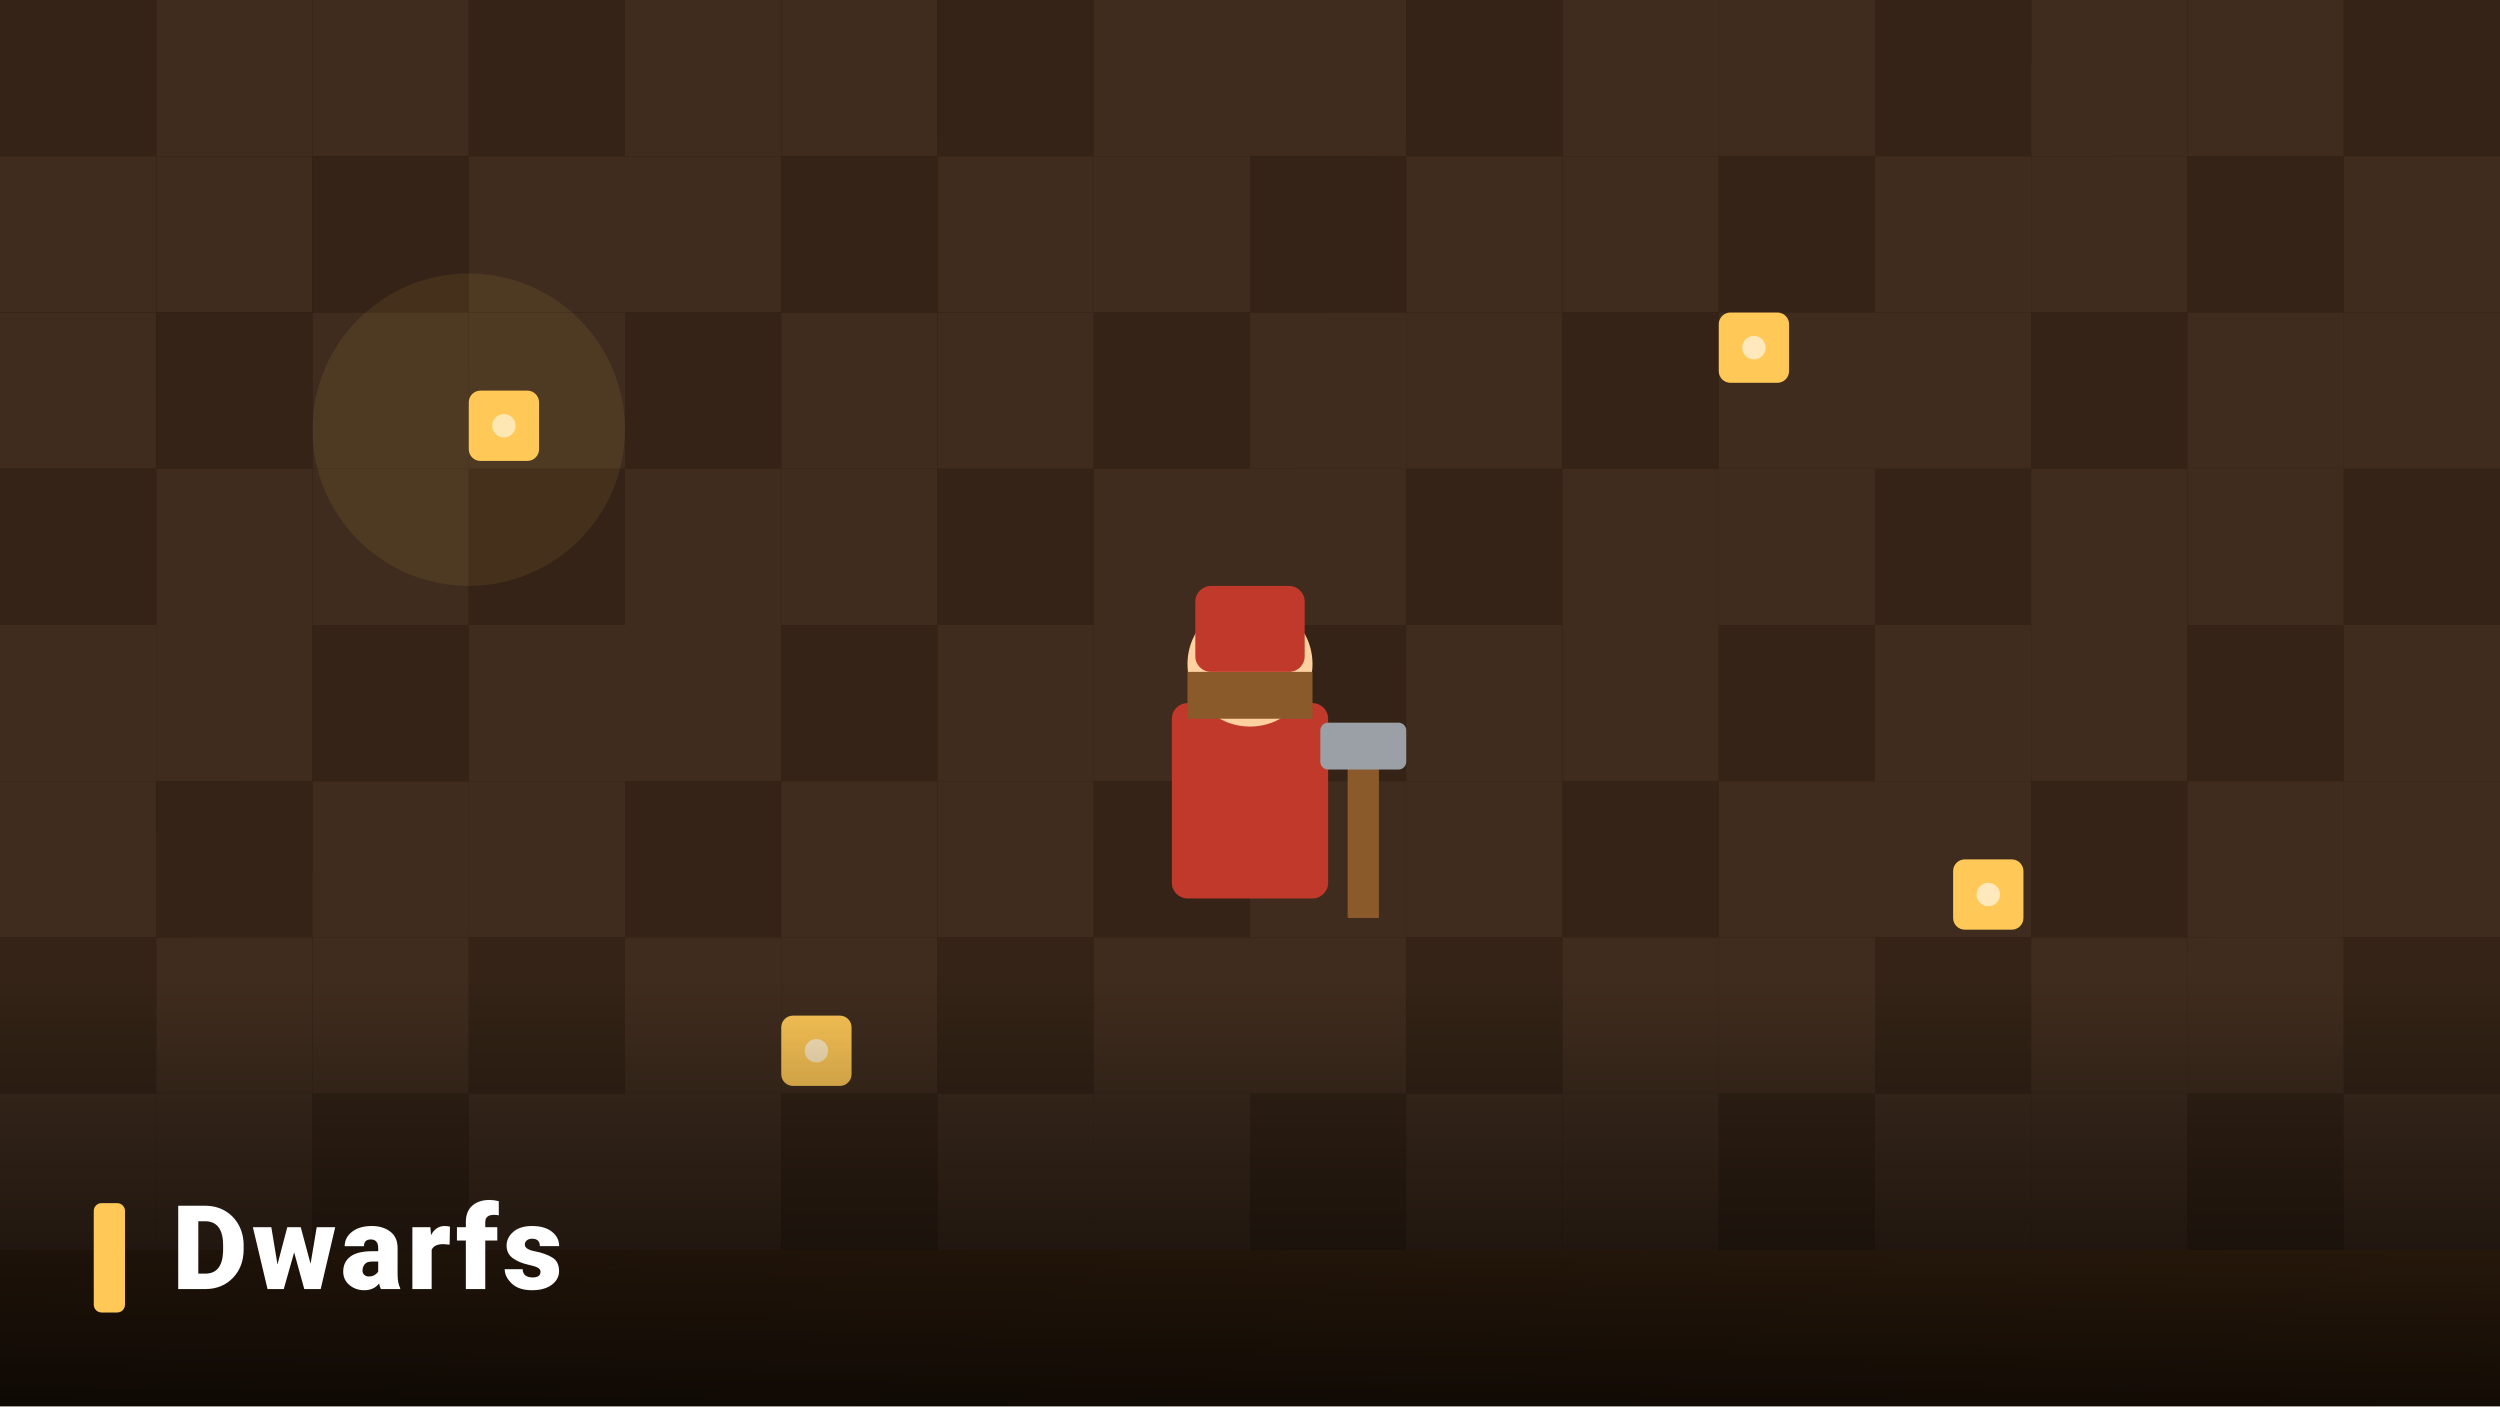
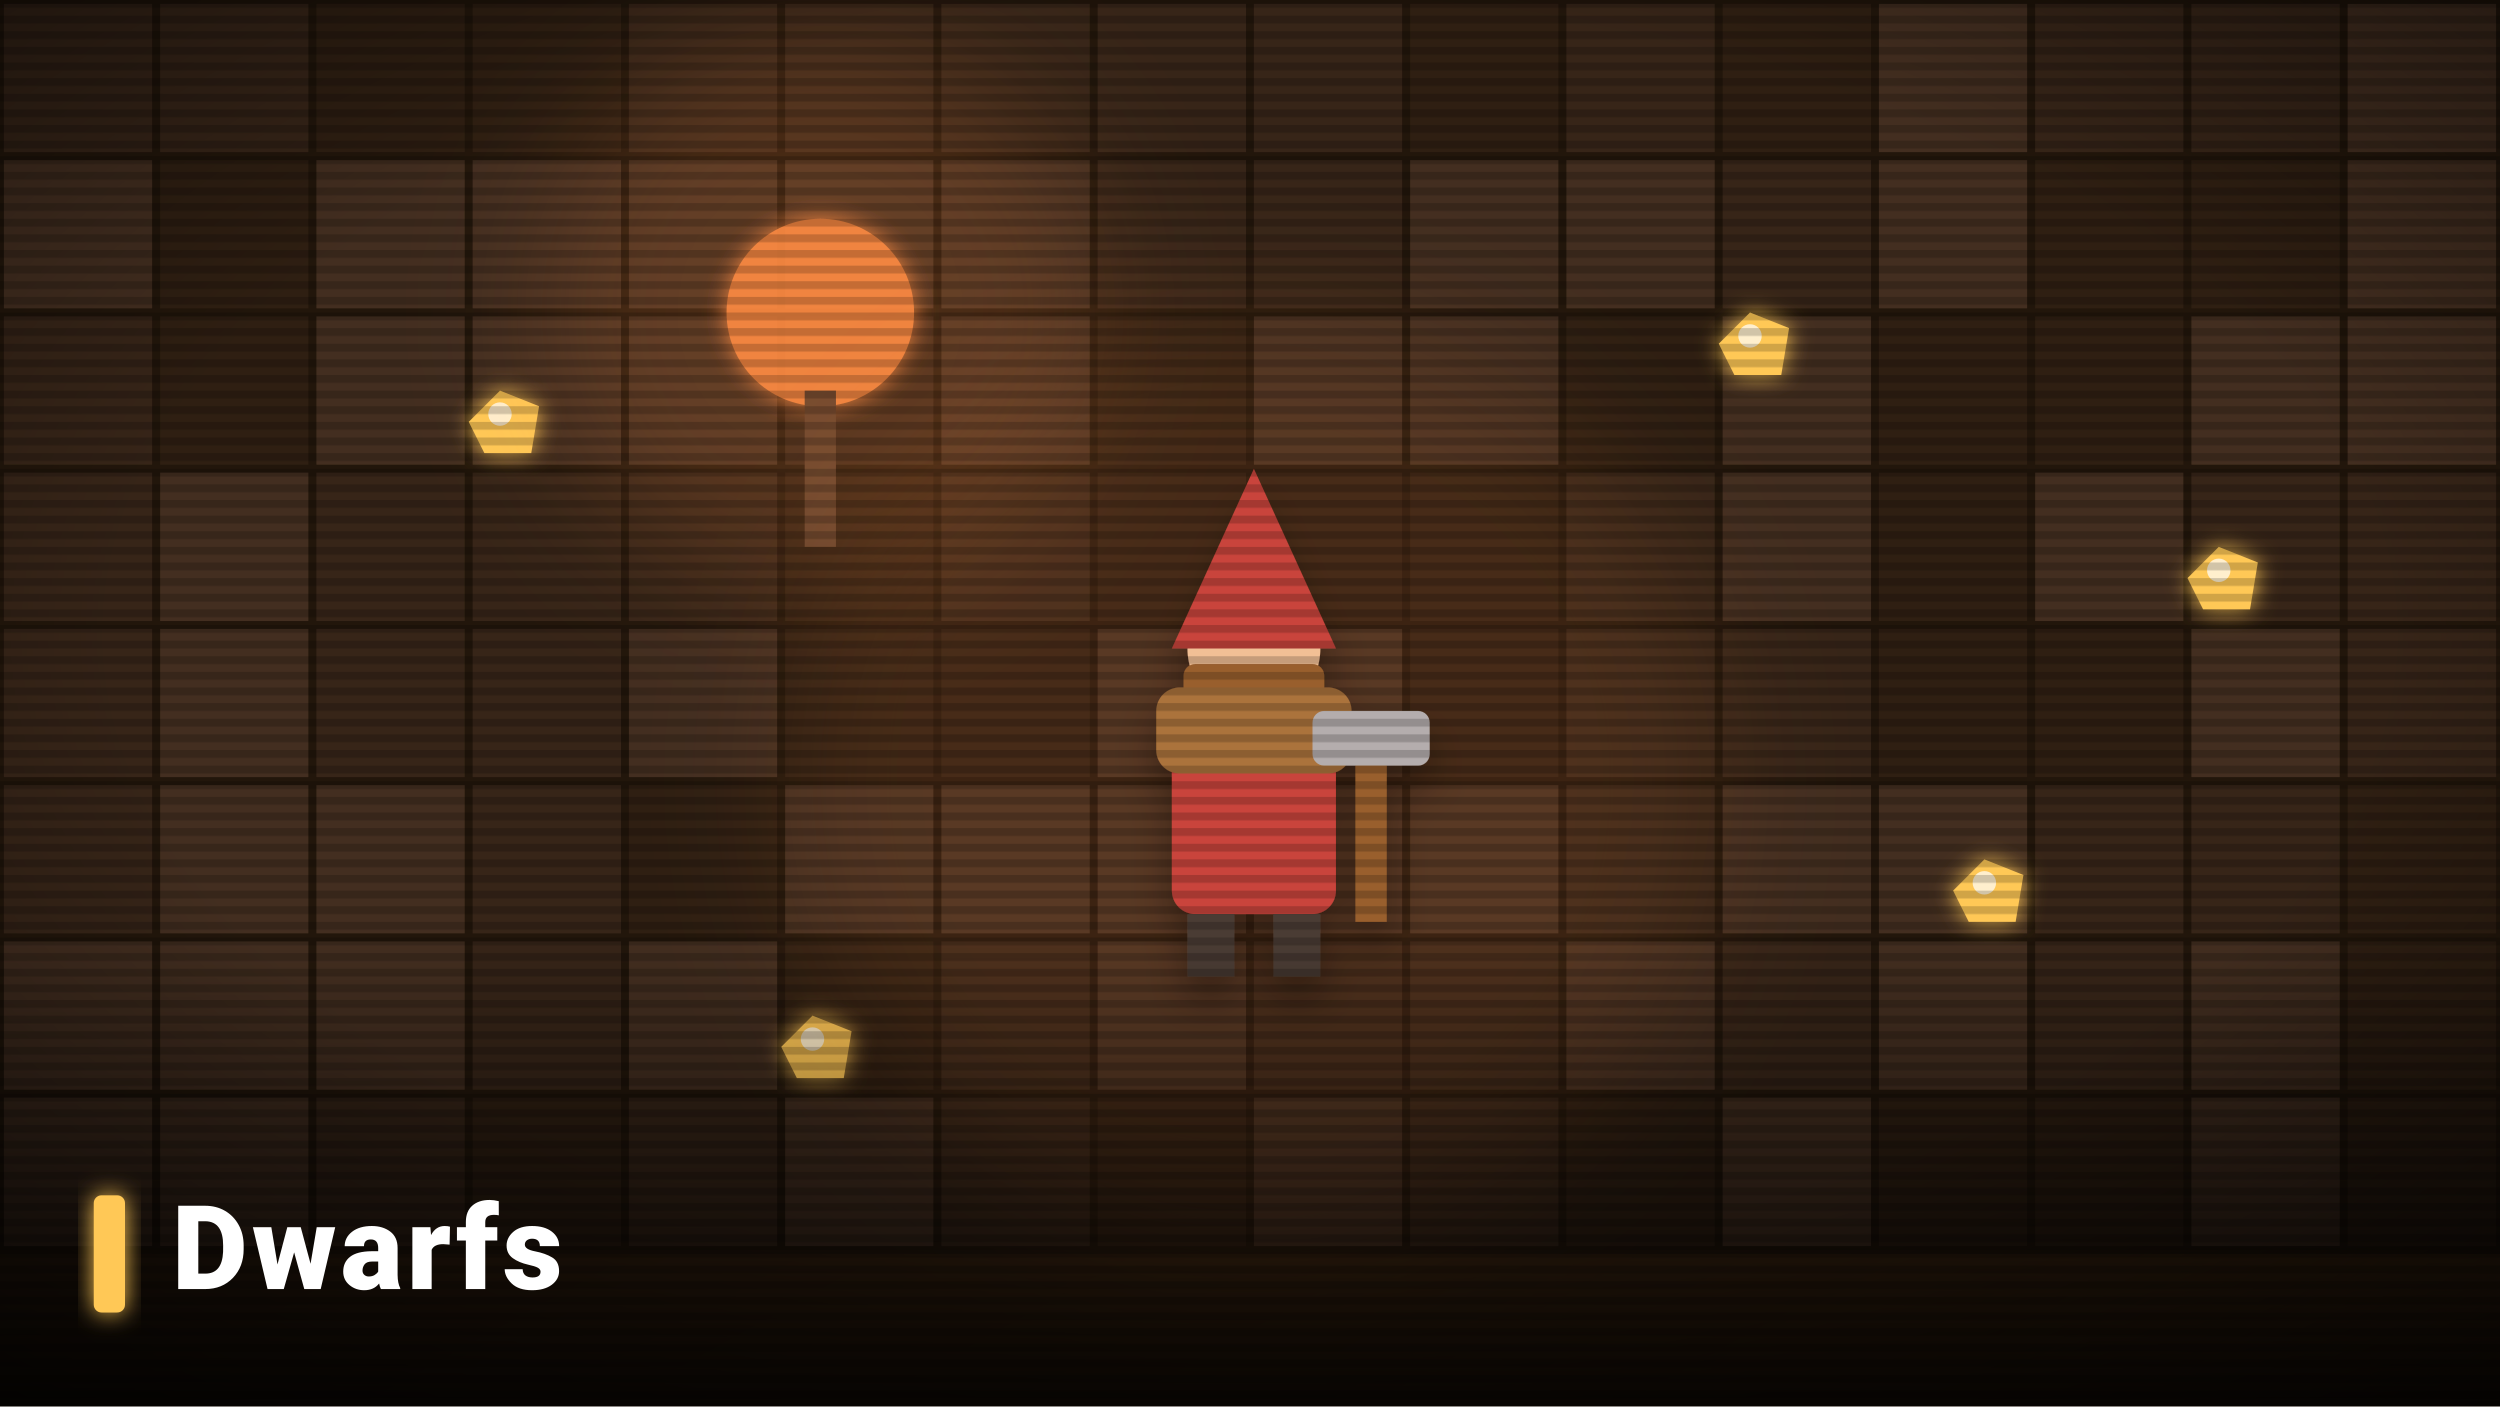
<svg xmlns="http://www.w3.org/2000/svg" viewBox="0 0 640 360" width="640" height="360" role="img" aria-label="Dwarfs">
  <defs>
    <linearGradient id="bg" x1="0" y1="0" x2="1" y2="1">
      <stop offset="0" stop-color="#2a1a0e" />
      <stop offset="1" stop-color="#4a2e14" />
    </linearGradient>
    <linearGradient id="fade" x1="0" y1="0" x2="0" y2="1">
      <stop offset="0" stop-color="#000" stop-opacity="0" />
-       <stop offset="1" stop-color="#000" stop-opacity=".75" />
+       <stop offset="1" stop-color="#000" stop-opacity=".85" />
    </linearGradient>
+     <radialGradient id="vig" cx=".5" cy=".45" r=".75">
+       <stop offset=".6" stop-color="#000" stop-opacity="0" />
+       <stop offset="1" stop-color="#000" stop-opacity=".55" />
+     </radialGradient>
+     <pattern id="scan" width="4" height="4" patternUnits="userSpaceOnUse">
+       <rect width="4" height="2" fill="#000" />
+     </pattern>
+     <filter id="glow" x="-50%" y="-50%" width="200%" height="200%">
+       <feGaussianBlur stdDeviation="3" result="b" />
+       <feMerge>
+         <feMergeNode in="b" />
+         <feMergeNode in="SourceGraphic" />
+       </feMerge>
+     </filter>
+     <filter id="soft" x="-50%" y="-50%" width="200%" height="200%">
+       <feGaussianBlur stdDeviation="18" />
+     </filter>
+     <filter id="shadow" x="-20%" y="-20%" width="140%" height="140%">
+       <feDropShadow dx="0" dy="6" stdDeviation="5" flood-color="#000" flood-opacity=".5" />
+     </filter>
  </defs>
  <rect width="640" height="360" fill="url(#bg)" />
  <rect x="0" y="0" width="40" height="40" fill="#4a3220" rx="0" opacity="1" />
+   <rect x="0" y="0" width="40" height="40" fill="none" rx="0" opacity="1" stroke="#2e1d0f" stroke-width="2" />
+   <rect x="40" y="0" width="40" height="40" fill="#4a3220" rx="0" opacity="1" />
+   <rect x="40" y="0" width="40" height="40" fill="none" rx="0" opacity="1" stroke="#2e1d0f" stroke-width="2" />
+   <rect x="80" y="0" width="40" height="40" fill="#3f2a18" rx="0" opacity="1" />
+   <rect x="80" y="0" width="40" height="40" fill="none" rx="0" opacity="1" stroke="#2e1d0f" stroke-width="2" />
+   <rect x="120" y="0" width="40" height="40" fill="#3f2a18" rx="0" opacity="1" />
+   <rect x="120" y="0" width="40" height="40" fill="none" rx="0" opacity="1" stroke="#2e1d0f" stroke-width="2" />
+   <rect x="160" y="0" width="40" height="40" fill="#4a3220" rx="0" opacity="1" />
+   <rect x="160" y="0" width="40" height="40" fill="none" rx="0" opacity="1" stroke="#2e1d0f" stroke-width="2" />
+   <rect x="200" y="0" width="40" height="40" fill="#4a3220" rx="0" opacity="1" />
+   <rect x="200" y="0" width="40" height="40" fill="none" rx="0" opacity="1" stroke="#2e1d0f" stroke-width="2" />
+   <rect x="240" y="0" width="40" height="40" fill="#4a3220" rx="0" opacity="1" />
+   <rect x="240" y="0" width="40" height="40" fill="none" rx="0" opacity="1" stroke="#2e1d0f" stroke-width="2" />
+   <rect x="280" y="0" width="40" height="40" fill="#4a3220" rx="0" opacity="1" />
+   <rect x="280" y="0" width="40" height="40" fill="none" rx="0" opacity="1" stroke="#2e1d0f" stroke-width="2" />
+   <rect x="320" y="0" width="40" height="40" fill="#4a3220" rx="0" opacity="1" />
+   <rect x="320" y="0" width="40" height="40" fill="none" rx="0" opacity="1" stroke="#2e1d0f" stroke-width="2" />
+   <rect x="360" y="0" width="40" height="40" fill="#3f2a18" rx="0" opacity="1" />
+   <rect x="360" y="0" width="40" height="40" fill="none" rx="0" opacity="1" stroke="#2e1d0f" stroke-width="2" />
+   <rect x="400" y="0" width="40" height="40" fill="#4a3220" rx="0" opacity="1" />
+   <rect x="400" y="0" width="40" height="40" fill="none" rx="0" opacity="1" stroke="#2e1d0f" stroke-width="2" />
+   <rect x="440" y="0" width="40" height="40" fill="#3f2a18" rx="0" opacity="1" />
+   <rect x="440" y="0" width="40" height="40" fill="none" rx="0" opacity="1" stroke="#2e1d0f" stroke-width="2" />
+   <rect x="480" y="0" width="40" height="40" fill="#5a3e2b" rx="0" opacity="1" />
+   <rect x="480" y="0" width="40" height="40" fill="none" rx="0" opacity="1" stroke="#2e1d0f" stroke-width="2" />
+   <rect x="520" y="0" width="40" height="40" fill="#4a3220" rx="0" opacity="1" />
+   <rect x="520" y="0" width="40" height="40" fill="none" rx="0" opacity="1" stroke="#2e1d0f" stroke-width="2" />
+   <rect x="560" y="0" width="40" height="40" fill="#4a3220" rx="0" opacity="1" />
+   <rect x="560" y="0" width="40" height="40" fill="none" rx="0" opacity="1" stroke="#2e1d0f" stroke-width="2" />
+   <rect x="600" y="0" width="40" height="40" fill="#5a3e2b" rx="0" opacity="1" />
+   <rect x="600" y="0" width="40" height="40" fill="none" rx="0" opacity="1" stroke="#2e1d0f" stroke-width="2" />
  <rect x="0" y="40" width="40" height="40" fill="#5a3e2b" rx="0" opacity="1" />
-   <rect x="0" y="80" width="40" height="40" fill="#5a3e2b" rx="0" opacity="1" />
+   <rect x="0" y="40" width="40" height="40" fill="none" rx="0" opacity="1" stroke="#2e1d0f" stroke-width="2" />
+   <rect x="40" y="40" width="40" height="40" fill="#3f2a18" rx="0" opacity="1" />
+   <rect x="40" y="40" width="40" height="40" fill="none" rx="0" opacity="1" stroke="#2e1d0f" stroke-width="2" />
+   <rect x="80" y="40" width="40" height="40" fill="#5a3e2b" rx="0" opacity="1" />
+   <rect x="80" y="40" width="40" height="40" fill="none" rx="0" opacity="1" stroke="#2e1d0f" stroke-width="2" />
+   <rect x="120" y="40" width="40" height="40" fill="#5a3e2b" rx="0" opacity="1" />
+   <rect x="120" y="40" width="40" height="40" fill="none" rx="0" opacity="1" stroke="#2e1d0f" stroke-width="2" />
+   <rect x="160" y="40" width="40" height="40" fill="#5a3e2b" rx="0" opacity="1" />
+   <rect x="160" y="40" width="40" height="40" fill="none" rx="0" opacity="1" stroke="#2e1d0f" stroke-width="2" />
+   <rect x="200" y="40" width="40" height="40" fill="#5a3e2b" rx="0" opacity="1" />
+   <rect x="200" y="40" width="40" height="40" fill="none" rx="0" opacity="1" stroke="#2e1d0f" stroke-width="2" />
+   <rect x="240" y="40" width="40" height="40" fill="#5a3e2b" rx="0" opacity="1" />
+   <rect x="240" y="40" width="40" height="40" fill="none" rx="0" opacity="1" stroke="#2e1d0f" stroke-width="2" />
+   <rect x="280" y="40" width="40" height="40" fill="#4a3220" rx="0" opacity="1" />
+   <rect x="280" y="40" width="40" height="40" fill="none" rx="0" opacity="1" stroke="#2e1d0f" stroke-width="2" />
+   <rect x="320" y="40" width="40" height="40" fill="#4a3220" rx="0" opacity="1" />
+   <rect x="320" y="40" width="40" height="40" fill="none" rx="0" opacity="1" stroke="#2e1d0f" stroke-width="2" />
+   <rect x="360" y="40" width="40" height="40" fill="#5a3e2b" rx="0" opacity="1" />
+   <rect x="360" y="40" width="40" height="40" fill="none" rx="0" opacity="1" stroke="#2e1d0f" stroke-width="2" />
+   <rect x="400" y="40" width="40" height="40" fill="#5a3e2b" rx="0" opacity="1" />
+   <rect x="400" y="40" width="40" height="40" fill="none" rx="0" opacity="1" stroke="#2e1d0f" stroke-width="2" />
+   <rect x="440" y="40" width="40" height="40" fill="#4a3220" rx="0" opacity="1" />
+   <rect x="440" y="40" width="40" height="40" fill="none" rx="0" opacity="1" stroke="#2e1d0f" stroke-width="2" />
+   <rect x="480" y="40" width="40" height="40" fill="#5a3e2b" rx="0" opacity="1" />
+   <rect x="480" y="40" width="40" height="40" fill="none" rx="0" opacity="1" stroke="#2e1d0f" stroke-width="2" />
+   <rect x="520" y="40" width="40" height="40" fill="#3f2a18" rx="0" opacity="1" />
+   <rect x="520" y="40" width="40" height="40" fill="none" rx="0" opacity="1" stroke="#2e1d0f" stroke-width="2" />
+   <rect x="560" y="40" width="40" height="40" fill="#3f2a18" rx="0" opacity="1" />
+   <rect x="560" y="40" width="40" height="40" fill="none" rx="0" opacity="1" stroke="#2e1d0f" stroke-width="2" />
+   <rect x="600" y="40" width="40" height="40" fill="#5a3e2b" rx="0" opacity="1" />
+   <rect x="600" y="40" width="40" height="40" fill="none" rx="0" opacity="1" stroke="#2e1d0f" stroke-width="2" />
+   <rect x="0" y="80" width="40" height="40" fill="#4a3220" rx="0" opacity="1" />
+   <rect x="0" y="80" width="40" height="40" fill="none" rx="0" opacity="1" stroke="#2e1d0f" stroke-width="2" />
+   <rect x="40" y="80" width="40" height="40" fill="#3f2a18" rx="0" opacity="1" />
+   <rect x="40" y="80" width="40" height="40" fill="none" rx="0" opacity="1" stroke="#2e1d0f" stroke-width="2" />
+   <rect x="80" y="80" width="40" height="40" fill="#5a3e2b" rx="0" opacity="1" />
+   <rect x="80" y="80" width="40" height="40" fill="none" rx="0" opacity="1" stroke="#2e1d0f" stroke-width="2" />
+   <rect x="120" y="80" width="40" height="40" fill="#5a3e2b" rx="0" opacity="1" />
+   <rect x="120" y="80" width="40" height="40" fill="none" rx="0" opacity="1" stroke="#2e1d0f" stroke-width="2" />
+   <rect x="160" y="80" width="40" height="40" fill="#5a3e2b" rx="0" opacity="1" />
+   <rect x="160" y="80" width="40" height="40" fill="none" rx="0" opacity="1" stroke="#2e1d0f" stroke-width="2" />
+   <rect x="200" y="80" width="40" height="40" fill="#4a3220" rx="0" opacity="1" />
+   <rect x="200" y="80" width="40" height="40" fill="none" rx="0" opacity="1" stroke="#2e1d0f" stroke-width="2" />
+   <rect x="240" y="80" width="40" height="40" fill="#5a3e2b" rx="0" opacity="1" />
+   <rect x="240" y="80" width="40" height="40" fill="none" rx="0" opacity="1" stroke="#2e1d0f" stroke-width="2" />
+   <rect x="280" y="80" width="40" height="40" fill="#3f2a18" rx="0" opacity="1" />
+   <rect x="280" y="80" width="40" height="40" fill="none" rx="0" opacity="1" stroke="#2e1d0f" stroke-width="2" />
+   <rect x="320" y="80" width="40" height="40" fill="#5a3e2b" rx="0" opacity="1" />
+   <rect x="320" y="80" width="40" height="40" fill="none" rx="0" opacity="1" stroke="#2e1d0f" stroke-width="2" />
+   <rect x="360" y="80" width="40" height="40" fill="#5a3e2b" rx="0" opacity="1" />
+   <rect x="360" y="80" width="40" height="40" fill="none" rx="0" opacity="1" stroke="#2e1d0f" stroke-width="2" />
+   <rect x="400" y="80" width="40" height="40" fill="#3f2a18" rx="0" opacity="1" />
+   <rect x="400" y="80" width="40" height="40" fill="none" rx="0" opacity="1" stroke="#2e1d0f" stroke-width="2" />
+   <rect x="440" y="80" width="40" height="40" fill="#5a3e2b" rx="0" opacity="1" />
+   <rect x="440" y="80" width="40" height="40" fill="none" rx="0" opacity="1" stroke="#2e1d0f" stroke-width="2" />
+   <rect x="480" y="80" width="40" height="40" fill="#3f2a18" rx="0" opacity="1" />
+   <rect x="480" y="80" width="40" height="40" fill="none" rx="0" opacity="1" stroke="#2e1d0f" stroke-width="2" />
+   <rect x="520" y="80" width="40" height="40" fill="#3f2a18" rx="0" opacity="1" />
+   <rect x="520" y="80" width="40" height="40" fill="none" rx="0" opacity="1" stroke="#2e1d0f" stroke-width="2" />
+   <rect x="560" y="80" width="40" height="40" fill="#5a3e2b" rx="0" opacity="1" />
+   <rect x="560" y="80" width="40" height="40" fill="none" rx="0" opacity="1" stroke="#2e1d0f" stroke-width="2" />
+   <rect x="600" y="80" width="40" height="40" fill="#5a3e2b" rx="0" opacity="1" />
+   <rect x="600" y="80" width="40" height="40" fill="none" rx="0" opacity="1" stroke="#2e1d0f" stroke-width="2" />
  <rect x="0" y="120" width="40" height="40" fill="#4a3220" rx="0" opacity="1" />
-   <rect x="0" y="160" width="40" height="40" fill="#5a3e2b" rx="0" opacity="1" />
-   <rect x="0" y="200" width="40" height="40" fill="#5a3e2b" rx="0" opacity="1" />
-   <rect x="0" y="240" width="40" height="40" fill="#4a3220" rx="0" opacity="1" />
+   <rect x="0" y="120" width="40" height="40" fill="none" rx="0" opacity="1" stroke="#2e1d0f" stroke-width="2" />
+   <rect x="40" y="120" width="40" height="40" fill="#5a3e2b" rx="0" opacity="1" />
+   <rect x="40" y="120" width="40" height="40" fill="none" rx="0" opacity="1" stroke="#2e1d0f" stroke-width="2" />
+   <rect x="80" y="120" width="40" height="40" fill="#4a3220" rx="0" opacity="1" />
+   <rect x="80" y="120" width="40" height="40" fill="none" rx="0" opacity="1" stroke="#2e1d0f" stroke-width="2" />
+   <rect x="120" y="120" width="40" height="40" fill="#4a3220" rx="0" opacity="1" />
+   <rect x="120" y="120" width="40" height="40" fill="none" rx="0" opacity="1" stroke="#2e1d0f" stroke-width="2" />
+   <rect x="160" y="120" width="40" height="40" fill="#4a3220" rx="0" opacity="1" />
+   <rect x="160" y="120" width="40" height="40" fill="none" rx="0" opacity="1" stroke="#2e1d0f" stroke-width="2" />
+   <rect x="200" y="120" width="40" height="40" fill="#3f2a18" rx="0" opacity="1" />
+   <rect x="200" y="120" width="40" height="40" fill="none" rx="0" opacity="1" stroke="#2e1d0f" stroke-width="2" />
+   <rect x="240" y="120" width="40" height="40" fill="#4a3220" rx="0" opacity="1" />
+   <rect x="240" y="120" width="40" height="40" fill="none" rx="0" opacity="1" stroke="#2e1d0f" stroke-width="2" />
+   <rect x="280" y="120" width="40" height="40" fill="#3f2a18" rx="0" opacity="1" />
+   <rect x="280" y="120" width="40" height="40" fill="none" rx="0" opacity="1" stroke="#2e1d0f" stroke-width="2" />
+   <rect x="320" y="120" width="40" height="40" fill="#3f2a18" rx="0" opacity="1" />
+   <rect x="320" y="120" width="40" height="40" fill="none" rx="0" opacity="1" stroke="#2e1d0f" stroke-width="2" />
+   <rect x="360" y="120" width="40" height="40" fill="#3f2a18" rx="0" opacity="1" />
+   <rect x="360" y="120" width="40" height="40" fill="none" rx="0" opacity="1" stroke="#2e1d0f" stroke-width="2" />
+   <rect x="400" y="120" width="40" height="40" fill="#4a3220" rx="0" opacity="1" />
+   <rect x="400" y="120" width="40" height="40" fill="none" rx="0" opacity="1" stroke="#2e1d0f" stroke-width="2" />
+   <rect x="440" y="120" width="40" height="40" fill="#5a3e2b" rx="0" opacity="1" />
+   <rect x="440" y="120" width="40" height="40" fill="none" rx="0" opacity="1" stroke="#2e1d0f" stroke-width="2" />
+   <rect x="480" y="120" width="40" height="40" fill="#3f2a18" rx="0" opacity="1" />
+   <rect x="480" y="120" width="40" height="40" fill="none" rx="0" opacity="1" stroke="#2e1d0f" stroke-width="2" />
+   <rect x="520" y="120" width="40" height="40" fill="#5a3e2b" rx="0" opacity="1" />
+   <rect x="520" y="120" width="40" height="40" fill="none" rx="0" opacity="1" stroke="#2e1d0f" stroke-width="2" />
+   <rect x="560" y="120" width="40" height="40" fill="#4a3220" rx="0" opacity="1" />
+   <rect x="560" y="120" width="40" height="40" fill="none" rx="0" opacity="1" stroke="#2e1d0f" stroke-width="2" />
+   <rect x="600" y="120" width="40" height="40" fill="#4a3220" rx="0" opacity="1" />
+   <rect x="600" y="120" width="40" height="40" fill="none" rx="0" opacity="1" stroke="#2e1d0f" stroke-width="2" />
+   <rect x="0" y="160" width="40" height="40" fill="#4a3220" rx="0" opacity="1" />
+   <rect x="0" y="160" width="40" height="40" fill="none" rx="0" opacity="1" stroke="#2e1d0f" stroke-width="2" />
+   <rect x="40" y="160" width="40" height="40" fill="#5a3e2b" rx="0" opacity="1" />
+   <rect x="40" y="160" width="40" height="40" fill="none" rx="0" opacity="1" stroke="#2e1d0f" stroke-width="2" />
+   <rect x="80" y="160" width="40" height="40" fill="#4a3220" rx="0" opacity="1" />
+   <rect x="80" y="160" width="40" height="40" fill="none" rx="0" opacity="1" stroke="#2e1d0f" stroke-width="2" />
+   <rect x="120" y="160" width="40" height="40" fill="#4a3220" rx="0" opacity="1" />
+   <rect x="120" y="160" width="40" height="40" fill="none" rx="0" opacity="1" stroke="#2e1d0f" stroke-width="2" />
+   <rect x="160" y="160" width="40" height="40" fill="#5a3e2b" rx="0" opacity="1" />
+   <rect x="160" y="160" width="40" height="40" fill="none" rx="0" opacity="1" stroke="#2e1d0f" stroke-width="2" />
+   <rect x="200" y="160" width="40" height="40" fill="#3f2a18" rx="0" opacity="1" />
+   <rect x="200" y="160" width="40" height="40" fill="none" rx="0" opacity="1" stroke="#2e1d0f" stroke-width="2" />
+   <rect x="240" y="160" width="40" height="40" fill="#3f2a18" rx="0" opacity="1" />
+   <rect x="240" y="160" width="40" height="40" fill="none" rx="0" opacity="1" stroke="#2e1d0f" stroke-width="2" />
+   <rect x="280" y="160" width="40" height="40" fill="#5a3e2b" rx="0" opacity="1" />
+   <rect x="280" y="160" width="40" height="40" fill="none" rx="0" opacity="1" stroke="#2e1d0f" stroke-width="2" />
+   <rect x="320" y="160" width="40" height="40" fill="#5a3e2b" rx="0" opacity="1" />
+   <rect x="320" y="160" width="40" height="40" fill="none" rx="0" opacity="1" stroke="#2e1d0f" stroke-width="2" />
+   <rect x="360" y="160" width="40" height="40" fill="#3f2a18" rx="0" opacity="1" />
+   <rect x="360" y="160" width="40" height="40" fill="none" rx="0" opacity="1" stroke="#2e1d0f" stroke-width="2" />
+   <rect x="400" y="160" width="40" height="40" fill="#4a3220" rx="0" opacity="1" />
+   <rect x="400" y="160" width="40" height="40" fill="none" rx="0" opacity="1" stroke="#2e1d0f" stroke-width="2" />
+   <rect x="440" y="160" width="40" height="40" fill="#4a3220" rx="0" opacity="1" />
+   <rect x="440" y="160" width="40" height="40" fill="none" rx="0" opacity="1" stroke="#2e1d0f" stroke-width="2" />
+   <rect x="480" y="160" width="40" height="40" fill="#3f2a18" rx="0" opacity="1" />
+   <rect x="480" y="160" width="40" height="40" fill="none" rx="0" opacity="1" stroke="#2e1d0f" stroke-width="2" />
+   <rect x="520" y="160" width="40" height="40" fill="#3f2a18" rx="0" opacity="1" />
+   <rect x="520" y="160" width="40" height="40" fill="none" rx="0" opacity="1" stroke="#2e1d0f" stroke-width="2" />
+   <rect x="560" y="160" width="40" height="40" fill="#5a3e2b" rx="0" opacity="1" />
+   <rect x="560" y="160" width="40" height="40" fill="none" rx="0" opacity="1" stroke="#2e1d0f" stroke-width="2" />
+   <rect x="600" y="160" width="40" height="40" fill="#4a3220" rx="0" opacity="1" />
+   <rect x="600" y="160" width="40" height="40" fill="none" rx="0" opacity="1" stroke="#2e1d0f" stroke-width="2" />
+   <rect x="0" y="200" width="40" height="40" fill="#4a3220" rx="0" opacity="1" />
+   <rect x="0" y="200" width="40" height="40" fill="none" rx="0" opacity="1" stroke="#2e1d0f" stroke-width="2" />
+   <rect x="40" y="200" width="40" height="40" fill="#5a3e2b" rx="0" opacity="1" />
+   <rect x="40" y="200" width="40" height="40" fill="none" rx="0" opacity="1" stroke="#2e1d0f" stroke-width="2" />
+   <rect x="80" y="200" width="40" height="40" fill="#5a3e2b" rx="0" opacity="1" />
+   <rect x="80" y="200" width="40" height="40" fill="none" rx="0" opacity="1" stroke="#2e1d0f" stroke-width="2" />
+   <rect x="120" y="200" width="40" height="40" fill="#4a3220" rx="0" opacity="1" />
+   <rect x="120" y="200" width="40" height="40" fill="none" rx="0" opacity="1" stroke="#2e1d0f" stroke-width="2" />
+   <rect x="160" y="200" width="40" height="40" fill="#3f2a18" rx="0" opacity="1" />
+   <rect x="160" y="200" width="40" height="40" fill="none" rx="0" opacity="1" stroke="#2e1d0f" stroke-width="2" />
+   <rect x="200" y="200" width="40" height="40" fill="#5a3e2b" rx="0" opacity="1" />
+   <rect x="200" y="200" width="40" height="40" fill="none" rx="0" opacity="1" stroke="#2e1d0f" stroke-width="2" />
+   <rect x="240" y="200" width="40" height="40" fill="#5a3e2b" rx="0" opacity="1" />
+   <rect x="240" y="200" width="40" height="40" fill="none" rx="0" opacity="1" stroke="#2e1d0f" stroke-width="2" />
+   <rect x="280" y="200" width="40" height="40" fill="#5a3e2b" rx="0" opacity="1" />
+   <rect x="280" y="200" width="40" height="40" fill="none" rx="0" opacity="1" stroke="#2e1d0f" stroke-width="2" />
+   <rect x="320" y="200" width="40" height="40" fill="#5a3e2b" rx="0" opacity="1" />
+   <rect x="320" y="200" width="40" height="40" fill="none" rx="0" opacity="1" stroke="#2e1d0f" stroke-width="2" />
+   <rect x="360" y="200" width="40" height="40" fill="#5a3e2b" rx="0" opacity="1" />
+   <rect x="360" y="200" width="40" height="40" fill="none" rx="0" opacity="1" stroke="#2e1d0f" stroke-width="2" />
+   <rect x="400" y="200" width="40" height="40" fill="#4a3220" rx="0" opacity="1" />
+   <rect x="400" y="200" width="40" height="40" fill="none" rx="0" opacity="1" stroke="#2e1d0f" stroke-width="2" />
+   <rect x="440" y="200" width="40" height="40" fill="#5a3e2b" rx="0" opacity="1" />
+   <rect x="440" y="200" width="40" height="40" fill="none" rx="0" opacity="1" stroke="#2e1d0f" stroke-width="2" />
+   <rect x="480" y="200" width="40" height="40" fill="#5a3e2b" rx="0" opacity="1" />
+   <rect x="480" y="200" width="40" height="40" fill="none" rx="0" opacity="1" stroke="#2e1d0f" stroke-width="2" />
+   <rect x="520" y="200" width="40" height="40" fill="#4a3220" rx="0" opacity="1" />
+   <rect x="520" y="200" width="40" height="40" fill="none" rx="0" opacity="1" stroke="#2e1d0f" stroke-width="2" />
+   <rect x="560" y="200" width="40" height="40" fill="#4a3220" rx="0" opacity="1" />
+   <rect x="560" y="200" width="40" height="40" fill="none" rx="0" opacity="1" stroke="#2e1d0f" stroke-width="2" />
+   <rect x="600" y="200" width="40" height="40" fill="#3f2a18" rx="0" opacity="1" />
+   <rect x="600" y="200" width="40" height="40" fill="none" rx="0" opacity="1" stroke="#2e1d0f" stroke-width="2" />
+   <rect x="0" y="240" width="40" height="40" fill="#5a3e2b" rx="0" opacity="1" />
+   <rect x="0" y="240" width="40" height="40" fill="none" rx="0" opacity="1" stroke="#2e1d0f" stroke-width="2" />
+   <rect x="40" y="240" width="40" height="40" fill="#5a3e2b" rx="0" opacity="1" />
+   <rect x="40" y="240" width="40" height="40" fill="none" rx="0" opacity="1" stroke="#2e1d0f" stroke-width="2" />
+   <rect x="80" y="240" width="40" height="40" fill="#5a3e2b" rx="0" opacity="1" />
+   <rect x="80" y="240" width="40" height="40" fill="none" rx="0" opacity="1" stroke="#2e1d0f" stroke-width="2" />
+   <rect x="120" y="240" width="40" height="40" fill="#4a3220" rx="0" opacity="1" />
+   <rect x="120" y="240" width="40" height="40" fill="none" rx="0" opacity="1" stroke="#2e1d0f" stroke-width="2" />
+   <rect x="160" y="240" width="40" height="40" fill="#5a3e2b" rx="0" opacity="1" />
+   <rect x="160" y="240" width="40" height="40" fill="none" rx="0" opacity="1" stroke="#2e1d0f" stroke-width="2" />
+   <rect x="200" y="240" width="40" height="40" fill="#3f2a18" rx="0" opacity="1" />
+   <rect x="200" y="240" width="40" height="40" fill="none" rx="0" opacity="1" stroke="#2e1d0f" stroke-width="2" />
+   <rect x="240" y="240" width="40" height="40" fill="#4a3220" rx="0" opacity="1" />
+   <rect x="240" y="240" width="40" height="40" fill="none" rx="0" opacity="1" stroke="#2e1d0f" stroke-width="2" />
+   <rect x="280" y="240" width="40" height="40" fill="#5a3e2b" rx="0" opacity="1" />
+   <rect x="280" y="240" width="40" height="40" fill="none" rx="0" opacity="1" stroke="#2e1d0f" stroke-width="2" />
+   <rect x="320" y="240" width="40" height="40" fill="#4a3220" rx="0" opacity="1" />
+   <rect x="320" y="240" width="40" height="40" fill="none" rx="0" opacity="1" stroke="#2e1d0f" stroke-width="2" />
+   <rect x="360" y="240" width="40" height="40" fill="#4a3220" rx="0" opacity="1" />
+   <rect x="360" y="240" width="40" height="40" fill="none" rx="0" opacity="1" stroke="#2e1d0f" stroke-width="2" />
+   <rect x="400" y="240" width="40" height="40" fill="#5a3e2b" rx="0" opacity="1" />
+   <rect x="400" y="240" width="40" height="40" fill="none" rx="0" opacity="1" stroke="#2e1d0f" stroke-width="2" />
+   <rect x="440" y="240" width="40" height="40" fill="#4a3220" rx="0" opacity="1" />
+   <rect x="440" y="240" width="40" height="40" fill="none" rx="0" opacity="1" stroke="#2e1d0f" stroke-width="2" />
+   <rect x="480" y="240" width="40" height="40" fill="#5a3e2b" rx="0" opacity="1" />
+   <rect x="480" y="240" width="40" height="40" fill="none" rx="0" opacity="1" stroke="#2e1d0f" stroke-width="2" />
+   <rect x="520" y="240" width="40" height="40" fill="#4a3220" rx="0" opacity="1" />
+   <rect x="520" y="240" width="40" height="40" fill="none" rx="0" opacity="1" stroke="#2e1d0f" stroke-width="2" />
+   <rect x="560" y="240" width="40" height="40" fill="#5a3e2b" rx="0" opacity="1" />
+   <rect x="560" y="240" width="40" height="40" fill="none" rx="0" opacity="1" stroke="#2e1d0f" stroke-width="2" />
+   <rect x="600" y="240" width="40" height="40" fill="#3f2a18" rx="0" opacity="1" />
+   <rect x="600" y="240" width="40" height="40" fill="none" rx="0" opacity="1" stroke="#2e1d0f" stroke-width="2" />
  <rect x="0" y="280" width="40" height="40" fill="#5a3e2b" rx="0" opacity="1" />
-   <rect x="40" y="0" width="40" height="40" fill="#5a3e2b" rx="0" opacity="1" />
-   <rect x="40" y="40" width="40" height="40" fill="#5a3e2b" rx="0" opacity="1" />
-   <rect x="40" y="80" width="40" height="40" fill="#4a3220" rx="0" opacity="1" />
-   <rect x="40" y="120" width="40" height="40" fill="#5a3e2b" rx="0" opacity="1" />
-   <rect x="40" y="160" width="40" height="40" fill="#5a3e2b" rx="0" opacity="1" />
-   <rect x="40" y="200" width="40" height="40" fill="#4a3220" rx="0" opacity="1" />
-   <rect x="40" y="240" width="40" height="40" fill="#5a3e2b" rx="0" opacity="1" />
+   <rect x="0" y="280" width="40" height="40" fill="none" rx="0" opacity="1" stroke="#2e1d0f" stroke-width="2" />
  <rect x="40" y="280" width="40" height="40" fill="#5a3e2b" rx="0" opacity="1" />
-   <rect x="80" y="0" width="40" height="40" fill="#5a3e2b" rx="0" opacity="1" />
-   <rect x="80" y="40" width="40" height="40" fill="#4a3220" rx="0" opacity="1" />
-   <rect x="80" y="80" width="40" height="40" fill="#5a3e2b" rx="0" opacity="1" />
-   <rect x="80" y="120" width="40" height="40" fill="#5a3e2b" rx="0" opacity="1" />
-   <rect x="80" y="160" width="40" height="40" fill="#4a3220" rx="0" opacity="1" />
-   <rect x="80" y="200" width="40" height="40" fill="#5a3e2b" rx="0" opacity="1" />
-   <rect x="80" y="240" width="40" height="40" fill="#5a3e2b" rx="0" opacity="1" />
+   <rect x="40" y="280" width="40" height="40" fill="none" rx="0" opacity="1" stroke="#2e1d0f" stroke-width="2" />
  <rect x="80" y="280" width="40" height="40" fill="#4a3220" rx="0" opacity="1" />
-   <rect x="120" y="0" width="40" height="40" fill="#4a3220" rx="0" opacity="1" />
-   <rect x="120" y="40" width="40" height="40" fill="#5a3e2b" rx="0" opacity="1" />
-   <rect x="120" y="80" width="40" height="40" fill="#5a3e2b" rx="0" opacity="1" />
-   <rect x="120" y="120" width="40" height="40" fill="#4a3220" rx="0" opacity="1" />
-   <rect x="120" y="160" width="40" height="40" fill="#5a3e2b" rx="0" opacity="1" />
-   <rect x="120" y="200" width="40" height="40" fill="#5a3e2b" rx="0" opacity="1" />
-   <rect x="120" y="240" width="40" height="40" fill="#4a3220" rx="0" opacity="1" />
-   <rect x="120" y="280" width="40" height="40" fill="#5a3e2b" rx="0" opacity="1" />
-   <rect x="160" y="0" width="40" height="40" fill="#5a3e2b" rx="0" opacity="1" />
-   <rect x="160" y="40" width="40" height="40" fill="#5a3e2b" rx="0" opacity="1" />
-   <rect x="160" y="80" width="40" height="40" fill="#4a3220" rx="0" opacity="1" />
-   <rect x="160" y="120" width="40" height="40" fill="#5a3e2b" rx="0" opacity="1" />
-   <rect x="160" y="160" width="40" height="40" fill="#5a3e2b" rx="0" opacity="1" />
-   <rect x="160" y="200" width="40" height="40" fill="#4a3220" rx="0" opacity="1" />
-   <rect x="160" y="240" width="40" height="40" fill="#5a3e2b" rx="0" opacity="1" />
-   <rect x="160" y="280" width="40" height="40" fill="#5a3e2b" rx="0" opacity="1" />
-   <rect x="200" y="0" width="40" height="40" fill="#5a3e2b" rx="0" opacity="1" />
-   <rect x="200" y="40" width="40" height="40" fill="#4a3220" rx="0" opacity="1" />
-   <rect x="200" y="80" width="40" height="40" fill="#5a3e2b" rx="0" opacity="1" />
-   <rect x="200" y="120" width="40" height="40" fill="#5a3e2b" rx="0" opacity="1" />
-   <rect x="200" y="160" width="40" height="40" fill="#4a3220" rx="0" opacity="1" />
-   <rect x="200" y="200" width="40" height="40" fill="#5a3e2b" rx="0" opacity="1" />
-   <rect x="200" y="240" width="40" height="40" fill="#5a3e2b" rx="0" opacity="1" />
-   <rect x="200" y="280" width="40" height="40" fill="#4a3220" rx="0" opacity="1" />
-   <rect x="240" y="0" width="40" height="40" fill="#4a3220" rx="0" opacity="1" />
-   <rect x="240" y="40" width="40" height="40" fill="#5a3e2b" rx="0" opacity="1" />
-   <rect x="240" y="80" width="40" height="40" fill="#5a3e2b" rx="0" opacity="1" />
-   <rect x="240" y="120" width="40" height="40" fill="#4a3220" rx="0" opacity="1" />
-   <rect x="240" y="160" width="40" height="40" fill="#5a3e2b" rx="0" opacity="1" />
-   <rect x="240" y="200" width="40" height="40" fill="#5a3e2b" rx="0" opacity="1" />
-   <rect x="240" y="240" width="40" height="40" fill="#4a3220" rx="0" opacity="1" />
-   <rect x="240" y="280" width="40" height="40" fill="#5a3e2b" rx="0" opacity="1" />
-   <rect x="280" y="0" width="40" height="40" fill="#5a3e2b" rx="0" opacity="1" />
-   <rect x="280" y="40" width="40" height="40" fill="#5a3e2b" rx="0" opacity="1" />
-   <rect x="280" y="80" width="40" height="40" fill="#4a3220" rx="0" opacity="1" />
-   <rect x="280" y="120" width="40" height="40" fill="#5a3e2b" rx="0" opacity="1" />
-   <rect x="280" y="160" width="40" height="40" fill="#5a3e2b" rx="0" opacity="1" />
-   <rect x="280" y="200" width="40" height="40" fill="#4a3220" rx="0" opacity="1" />
-   <rect x="280" y="240" width="40" height="40" fill="#5a3e2b" rx="0" opacity="1" />
-   <rect x="280" y="280" width="40" height="40" fill="#5a3e2b" rx="0" opacity="1" />
-   <rect x="320" y="0" width="40" height="40" fill="#5a3e2b" rx="0" opacity="1" />
-   <rect x="320" y="40" width="40" height="40" fill="#4a3220" rx="0" opacity="1" />
-   <rect x="320" y="80" width="40" height="40" fill="#5a3e2b" rx="0" opacity="1" />
-   <rect x="320" y="120" width="40" height="40" fill="#5a3e2b" rx="0" opacity="1" />
-   <rect x="320" y="160" width="40" height="40" fill="#4a3220" rx="0" opacity="1" />
-   <rect x="320" y="200" width="40" height="40" fill="#5a3e2b" rx="0" opacity="1" />
-   <rect x="320" y="240" width="40" height="40" fill="#5a3e2b" rx="0" opacity="1" />
-   <rect x="320" y="280" width="40" height="40" fill="#4a3220" rx="0" opacity="1" />
-   <rect x="360" y="0" width="40" height="40" fill="#4a3220" rx="0" opacity="1" />
-   <rect x="360" y="40" width="40" height="40" fill="#5a3e2b" rx="0" opacity="1" />
-   <rect x="360" y="80" width="40" height="40" fill="#5a3e2b" rx="0" opacity="1" />
-   <rect x="360" y="120" width="40" height="40" fill="#4a3220" rx="0" opacity="1" />
-   <rect x="360" y="160" width="40" height="40" fill="#5a3e2b" rx="0" opacity="1" />
-   <rect x="360" y="200" width="40" height="40" fill="#5a3e2b" rx="0" opacity="1" />
-   <rect x="360" y="240" width="40" height="40" fill="#4a3220" rx="0" opacity="1" />
-   <rect x="360" y="280" width="40" height="40" fill="#5a3e2b" rx="0" opacity="1" />
-   <rect x="400" y="0" width="40" height="40" fill="#5a3e2b" rx="0" opacity="1" />
-   <rect x="400" y="40" width="40" height="40" fill="#5a3e2b" rx="0" opacity="1" />
-   <rect x="400" y="80" width="40" height="40" fill="#4a3220" rx="0" opacity="1" />
-   <rect x="400" y="120" width="40" height="40" fill="#5a3e2b" rx="0" opacity="1" />
-   <rect x="400" y="160" width="40" height="40" fill="#5a3e2b" rx="0" opacity="1" />
-   <rect x="400" y="200" width="40" height="40" fill="#4a3220" rx="0" opacity="1" />
-   <rect x="400" y="240" width="40" height="40" fill="#5a3e2b" rx="0" opacity="1" />
-   <rect x="400" y="280" width="40" height="40" fill="#5a3e2b" rx="0" opacity="1" />
-   <rect x="440" y="0" width="40" height="40" fill="#5a3e2b" rx="0" opacity="1" />
-   <rect x="440" y="40" width="40" height="40" fill="#4a3220" rx="0" opacity="1" />
-   <rect x="440" y="80" width="40" height="40" fill="#5a3e2b" rx="0" opacity="1" />
-   <rect x="440" y="120" width="40" height="40" fill="#5a3e2b" rx="0" opacity="1" />
-   <rect x="440" y="160" width="40" height="40" fill="#4a3220" rx="0" opacity="1" />
-   <rect x="440" y="200" width="40" height="40" fill="#5a3e2b" rx="0" opacity="1" />
-   <rect x="440" y="240" width="40" height="40" fill="#5a3e2b" rx="0" opacity="1" />
-   <rect x="440" y="280" width="40" height="40" fill="#4a3220" rx="0" opacity="1" />
-   <rect x="480" y="0" width="40" height="40" fill="#4a3220" rx="0" opacity="1" />
-   <rect x="480" y="40" width="40" height="40" fill="#5a3e2b" rx="0" opacity="1" />
-   <rect x="480" y="80" width="40" height="40" fill="#5a3e2b" rx="0" opacity="1" />
-   <rect x="480" y="120" width="40" height="40" fill="#4a3220" rx="0" opacity="1" />
-   <rect x="480" y="160" width="40" height="40" fill="#5a3e2b" rx="0" opacity="1" />
-   <rect x="480" y="200" width="40" height="40" fill="#5a3e2b" rx="0" opacity="1" />
-   <rect x="480" y="240" width="40" height="40" fill="#4a3220" rx="0" opacity="1" />
-   <rect x="480" y="280" width="40" height="40" fill="#5a3e2b" rx="0" opacity="1" />
-   <rect x="520" y="0" width="40" height="40" fill="#5a3e2b" rx="0" opacity="1" />
-   <rect x="520" y="40" width="40" height="40" fill="#5a3e2b" rx="0" opacity="1" />
-   <rect x="520" y="80" width="40" height="40" fill="#4a3220" rx="0" opacity="1" />
-   <rect x="520" y="120" width="40" height="40" fill="#5a3e2b" rx="0" opacity="1" />
-   <rect x="520" y="160" width="40" height="40" fill="#5a3e2b" rx="0" opacity="1" />
-   <rect x="520" y="200" width="40" height="40" fill="#4a3220" rx="0" opacity="1" />
-   <rect x="520" y="240" width="40" height="40" fill="#5a3e2b" rx="0" opacity="1" />
-   <rect x="520" y="280" width="40" height="40" fill="#5a3e2b" rx="0" opacity="1" />
-   <rect x="560" y="0" width="40" height="40" fill="#5a3e2b" rx="0" opacity="1" />
-   <rect x="560" y="40" width="40" height="40" fill="#4a3220" rx="0" opacity="1" />
-   <rect x="560" y="80" width="40" height="40" fill="#5a3e2b" rx="0" opacity="1" />
-   <rect x="560" y="120" width="40" height="40" fill="#5a3e2b" rx="0" opacity="1" />
-   <rect x="560" y="160" width="40" height="40" fill="#4a3220" rx="0" opacity="1" />
-   <rect x="560" y="200" width="40" height="40" fill="#5a3e2b" rx="0" opacity="1" />
-   <rect x="560" y="240" width="40" height="40" fill="#5a3e2b" rx="0" opacity="1" />
-   <rect x="560" y="280" width="40" height="40" fill="#4a3220" rx="0" opacity="1" />
-   <rect x="600" y="0" width="40" height="40" fill="#4a3220" rx="0" opacity="1" />
-   <rect x="600" y="40" width="40" height="40" fill="#5a3e2b" rx="0" opacity="1" />
-   <rect x="600" y="80" width="40" height="40" fill="#5a3e2b" rx="0" opacity="1" />
-   <rect x="600" y="120" width="40" height="40" fill="#4a3220" rx="0" opacity="1" />
-   <rect x="600" y="160" width="40" height="40" fill="#5a3e2b" rx="0" opacity="1" />
-   <rect x="600" y="200" width="40" height="40" fill="#5a3e2b" rx="0" opacity="1" />
-   <rect x="600" y="240" width="40" height="40" fill="#4a3220" rx="0" opacity="1" />
-   <rect x="600" y="280" width="40" height="40" fill="#5a3e2b" rx="0" opacity="1" />
-   <rect x="0" y="0" width="640" height="320" fill="#000" rx="0" opacity="0.3" />
-   <rect x="120" y="100" width="18" height="18" fill="#ffc857" rx="3" opacity="1" />
-   <circle cx="129" cy="109" r="3" fill="#fff" opacity="0.6" />
-   <rect x="500" y="220" width="18" height="18" fill="#ffc857" rx="3" opacity="1" />
-   <circle cx="509" cy="229" r="3" fill="#fff" opacity="0.6" />
-   <rect x="440" y="80" width="18" height="18" fill="#ffc857" rx="3" opacity="1" />
-   <circle cx="449" cy="89" r="3" fill="#fff" opacity="0.6" />
-   <rect x="200" y="260" width="18" height="18" fill="#ffc857" rx="3" opacity="1" />
-   <circle cx="209" cy="269" r="3" fill="#fff" opacity="0.6" />
-   <rect x="300" y="180" width="40" height="50" fill="#c0392b" rx="4" opacity="1" />
-   <circle cx="320" cy="170" r="16" fill="#ffd1a0" opacity="1" />
-   <rect x="304" y="172" width="32" height="12" fill="#8b5a2b" rx="0" opacity="1" />
-   <rect x="306" y="150" width="28" height="22" fill="#c0392b" rx="4" opacity="1" />
-   <rect x="345" y="195" width="8" height="40" fill="#8b5a2b" rx="0" opacity="1" />
-   <rect x="338" y="185" width="22" height="12" fill="#9aa0a6" rx="2" opacity="1" />
-   <circle cx="120" cy="110" r="40" fill="#ffc857" opacity="0.08" />
-   <rect x="0" y="250" width="640" height="110" fill="url(#fade)" />
-   <rect x="24" y="308" width="8" height="28" fill="#ffc857" rx="2" />
+   <rect x="80" y="280" width="40" height="40" fill="none" rx="0" opacity="1" stroke="#2e1d0f" stroke-width="2" />
+   <rect x="120" y="280" width="40" height="40" fill="#3f2a18" rx="0" opacity="1" />
+   <rect x="120" y="280" width="40" height="40" fill="none" rx="0" opacity="1" stroke="#2e1d0f" stroke-width="2" />
+   <rect x="160" y="280" width="40" height="40" fill="#4a3220" rx="0" opacity="1" />
+   <rect x="160" y="280" width="40" height="40" fill="none" rx="0" opacity="1" stroke="#2e1d0f" stroke-width="2" />
+   <rect x="200" y="280" width="40" height="40" fill="#5a3e2b" rx="0" opacity="1" />
+   <rect x="200" y="280" width="40" height="40" fill="none" rx="0" opacity="1" stroke="#2e1d0f" stroke-width="2" />
+   <rect x="240" y="280" width="40" height="40" fill="#4a3220" rx="0" opacity="1" />
+   <rect x="240" y="280" width="40" height="40" fill="none" rx="0" opacity="1" stroke="#2e1d0f" stroke-width="2" />
+   <rect x="280" y="280" width="40" height="40" fill="#3f2a18" rx="0" opacity="1" />
+   <rect x="280" y="280" width="40" height="40" fill="none" rx="0" opacity="1" stroke="#2e1d0f" stroke-width="2" />
+   <rect x="320" y="280" width="40" height="40" fill="#5a3e2b" rx="0" opacity="1" />
+   <rect x="320" y="280" width="40" height="40" fill="none" rx="0" opacity="1" stroke="#2e1d0f" stroke-width="2" />
+   <rect x="360" y="280" width="40" height="40" fill="#4a3220" rx="0" opacity="1" />
+   <rect x="360" y="280" width="40" height="40" fill="none" rx="0" opacity="1" stroke="#2e1d0f" stroke-width="2" />
+   <rect x="400" y="280" width="40" height="40" fill="#3f2a18" rx="0" opacity="1" />
+   <rect x="400" y="280" width="40" height="40" fill="none" rx="0" opacity="1" stroke="#2e1d0f" stroke-width="2" />
+   <rect x="440" y="280" width="40" height="40" fill="#5a3e2b" rx="0" opacity="1" />
+   <rect x="440" y="280" width="40" height="40" fill="none" rx="0" opacity="1" stroke="#2e1d0f" stroke-width="2" />
+   <rect x="480" y="280" width="40" height="40" fill="#3f2a18" rx="0" opacity="1" />
+   <rect x="480" y="280" width="40" height="40" fill="none" rx="0" opacity="1" stroke="#2e1d0f" stroke-width="2" />
+   <rect x="520" y="280" width="40" height="40" fill="#3f2a18" rx="0" opacity="1" />
+   <rect x="520" y="280" width="40" height="40" fill="none" rx="0" opacity="1" stroke="#2e1d0f" stroke-width="2" />
+   <rect x="560" y="280" width="40" height="40" fill="#5a3e2b" rx="0" opacity="1" />
+   <rect x="560" y="280" width="40" height="40" fill="none" rx="0" opacity="1" stroke="#2e1d0f" stroke-width="2" />
+   <rect x="600" y="280" width="40" height="40" fill="#3f2a18" rx="0" opacity="1" />
+   <rect x="600" y="280" width="40" height="40" fill="none" rx="0" opacity="1" stroke="#2e1d0f" stroke-width="2" />
+   <rect x="0" y="0" width="640" height="320" fill="#000" rx="0" opacity="0.25" />
+   <g>
+     <polygon points="120,108 128,100 138,104 136,116 124,116" fill="#ffc857" opacity="1" filter="url(#glow)" />
+     <circle cx="128" cy="106" r="3" fill="#fff" opacity="0.7" />
+   </g>
+   <g>
+     <polygon points="500,228 508,220 518,224 516,236 504,236" fill="#ffc857" opacity="1" filter="url(#glow)" />
+     <circle cx="508" cy="226" r="3" fill="#fff" opacity="0.7" />
+   </g>
+   <g>
+     <polygon points="440,88 448,80 458,84 456,96 444,96" fill="#ffc857" opacity="1" filter="url(#glow)" />
+     <circle cx="448" cy="86" r="3" fill="#fff" opacity="0.7" />
+   </g>
+   <g>
+     <polygon points="200,268 208,260 218,264 216,276 204,276" fill="#ffc857" opacity="1" filter="url(#glow)" />
+     <circle cx="208" cy="266" r="3" fill="#fff" opacity="0.7" />
+   </g>
+   <g>
+     <polygon points="560,148 568,140 578,144 576,156 564,156" fill="#ffc857" opacity="1" filter="url(#glow)" />
+     <circle cx="568" cy="146" r="3" fill="#fff" opacity="0.7" />
+   </g>
+   <g filter="url(#shadow)">
+     <rect x="300" y="186" width="42" height="48" fill="#c23b3b" rx="6" opacity="1" />
+     <circle cx="321" cy="166" r="17" fill="#f0c7a0" opacity="1" />
+     <rect x="303" y="170" width="36" height="14" fill="#8b5a2b" rx="3" opacity="1" />
+     <polygon points="300,166 321,120 342,166" fill="#c23b3b" opacity="1" />
+     <rect x="296" y="176" width="50" height="22" fill="#a0703a" rx="6" opacity="1" />
+     <rect x="347" y="190" width="8" height="46" fill="#8b5a2b" rx="0" opacity="1" />
+     <rect x="336" y="182" width="30" height="14" fill="#aab2bb" rx="3" opacity="1" />
+     <rect x="304" y="234" width="12" height="16" fill="#333" rx="0" opacity="1" />
+     <rect x="326" y="234" width="12" height="16" fill="#333" rx="0" opacity="1" />
+   </g>
+   <circle cx="210" cy="80" r="24" fill="#ff8c42" opacity="0.9" filter="url(#glow)" />
+   <rect x="206" y="100" width="8" height="40" fill="#5a3e2b" rx="0" opacity="1" />
+   <circle cx="210" cy="80" r="70" fill="#ff8c42" opacity="0.18" filter="url(#soft)" />
+   <circle cx="320" cy="200" r="120" fill="#ff8c42" opacity="0.12" filter="url(#soft)" />
+   <rect width="640" height="360" fill="url(#scan)" opacity=".18" />
+   <rect width="640" height="360" fill="url(#vig)" />
+   <rect x="0" y="240" width="640" height="120" fill="url(#fade)" />
+   <rect x="24" y="306" width="8" height="30" fill="#ffc857" rx="2" filter="url(#glow)" />
  <text x="44" y="330" font-family="ui-sans-serif,system-ui,Segoe UI,Roboto,Helvetica,Arial" font-size="30" font-weight="800" fill="#fff" letter-spacing="1">Dwarfs</text>
</svg>
